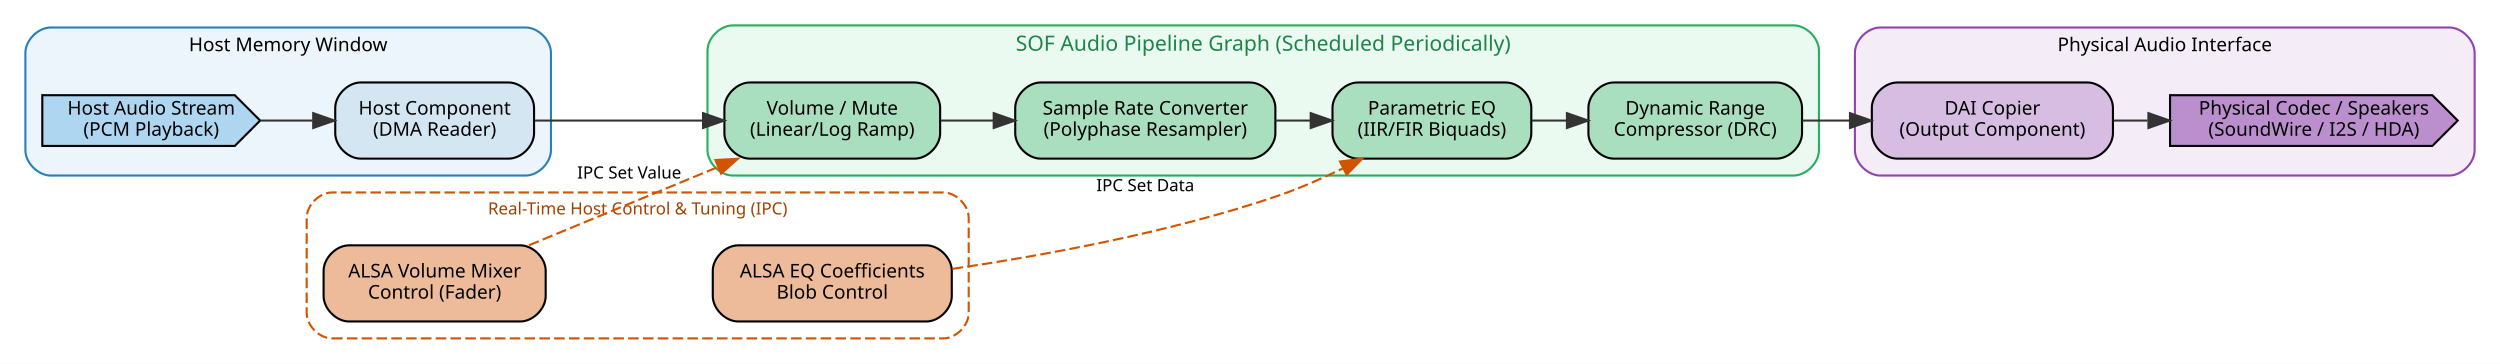
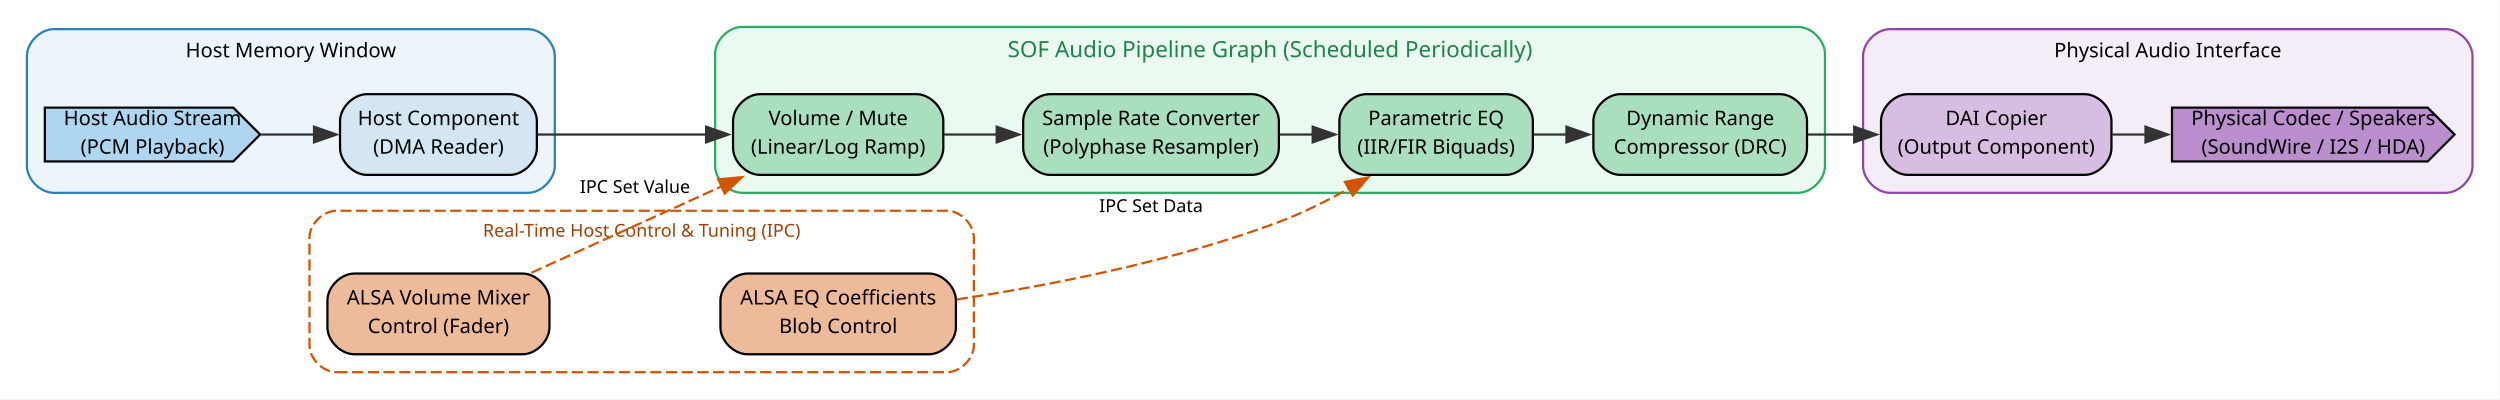
- <svg xmlns="http://www.w3.org/2000/svg" width="1182pt" height="172pt" viewBox="0.00 0.00 1182.00 172.00">
-   <g id="graph0" class="graph" transform="scale(1 1) rotate(0) translate(4 168)">
-     <polygon fill="white" stroke="transparent" points="-4,4 -4,-168 1178,-168 1178,4 -4,4" />
+ <svg xmlns="http://www.w3.org/2000/svg" width="1115pt" height="178pt" viewBox="0.00 0.00 1115.00 178.00">
+   <g id="graph0" class="graph" transform="scale(1 1) rotate(0) translate(4 174)">
+     <polygon fill="white" stroke="none" points="-4,4 -4,-174 1110.74,-174 1110.74,4 -4,4" />
    <g id="clust1" class="cluster">
-       <path fill="#ebf5fb" stroke="#2980b9" d="M20,-85C20,-85 244.5,-85 244.5,-85 250.5,-85 256.5,-91 256.5,-97 256.5,-97 256.5,-143 256.5,-143 256.5,-149 250.5,-155 244.5,-155 244.5,-155 20,-155 20,-155 14,-155 8,-149 8,-143 8,-143 8,-97 8,-97 8,-91 14,-85 20,-85" />
-       <text text-anchor="middle" x="132.25" y="-143.8" font-family="Verdana-Bold" font-size="9.00">Host Memory Window</text>
+       <path fill="#ebf5fb" stroke="#2980b9" d="M20,-88C20,-88 231.44,-88 231.44,-88 237.44,-88 243.44,-94 243.44,-100 243.44,-100 243.44,-149 243.44,-149 243.44,-155 237.44,-161 231.44,-161 231.44,-161 20,-161 20,-161 14,-161 8,-155 8,-149 8,-149 8,-100 8,-100 8,-94 14,-88 20,-88" />
+       <text xml:space="preserve" text-anchor="middle" x="125.72" y="-148.45" font-family="Verdana-Bold" font-size="9.00">Host Memory Window</text>
    </g>
    <g id="clust2" class="cluster">
-       <path fill="#eafaf1" stroke="#27ae60" d="M342.5,-85C342.5,-85 844,-85 844,-85 850,-85 856,-91 856,-97 856,-97 856,-144 856,-144 856,-150 850,-156 844,-156 844,-156 342.5,-156 342.5,-156 336.5,-156 330.5,-150 330.5,-144 330.5,-144 330.5,-97 330.5,-97 330.5,-91 336.5,-85 342.5,-85" />
-       <text text-anchor="middle" x="593.25" y="-144" font-family="Verdana-Bold" font-size="10.00" fill="#1e8449">SOF Audio Pipeline Graph (Scheduled Periodically)</text>
+       <path fill="#eafaf1" stroke="#27ae60" d="M326.94,-88C326.94,-88 797.93,-88 797.93,-88 803.93,-88 809.93,-94 809.93,-100 809.93,-100 809.93,-150 809.93,-150 809.93,-156 803.93,-162 797.93,-162 797.93,-162 326.94,-162 326.94,-162 320.94,-162 314.94,-156 314.94,-150 314.94,-150 314.94,-100 314.94,-100 314.94,-94 320.94,-88 326.94,-88" />
+       <text xml:space="preserve" text-anchor="middle" x="562.43" y="-148.5" font-family="Verdana-Bold" font-size="10.00" fill="#1e8449">SOF Audio Pipeline Graph (Scheduled Periodically)</text>
    </g>
    <g id="clust3" class="cluster">
-       <path fill="#f4ecf7" stroke="#8e44ad" d="M885,-85C885,-85 1154,-85 1154,-85 1160,-85 1166,-91 1166,-97 1166,-97 1166,-143 1166,-143 1166,-149 1160,-155 1154,-155 1154,-155 885,-155 885,-155 879,-155 873,-149 873,-143 873,-143 873,-97 873,-97 873,-91 879,-85 885,-85" />
-       <text text-anchor="middle" x="1019.5" y="-143.8" font-family="Verdana-Bold" font-size="9.00">Physical Audio Interface</text>
+       <path fill="#f4ecf7" stroke="#8e44ad" d="M838.93,-88C838.93,-88 1086.74,-88 1086.74,-88 1092.74,-88 1098.74,-94 1098.74,-100 1098.74,-100 1098.74,-149 1098.74,-149 1098.74,-155 1092.74,-161 1086.74,-161 1086.74,-161 838.93,-161 838.93,-161 832.93,-161 826.93,-155 826.93,-149 826.93,-149 826.93,-100 826.93,-100 826.93,-94 832.93,-88 838.93,-88" />
+       <text xml:space="preserve" text-anchor="middle" x="962.84" y="-148.45" font-family="Verdana-Bold" font-size="9.00">Physical Audio Interface</text>
    </g>
    <g id="clust4" class="cluster">
-       <path fill="none" stroke="#d35400" stroke-dasharray="5,2" d="M153,-8C153,-8 442,-8 442,-8 448,-8 454,-14 454,-20 454,-20 454,-65 454,-65 454,-71 448,-77 442,-77 442,-77 153,-77 153,-77 147,-77 141,-71 141,-65 141,-65 141,-20 141,-20 141,-14 147,-8 153,-8" />
-       <text text-anchor="middle" x="297.5" y="-66.6" font-family="Verdana-Bold" font-size="8.00" fill="#a04000">Real-Time Host Control &amp; Tuning (IPC)</text>
+       <path fill="none" stroke="#d35400" stroke-dasharray="5,2" d="M146.03,-8C146.03,-8 418.34,-8 418.34,-8 424.34,-8 430.34,-14 430.34,-20 430.34,-20 430.34,-68 430.34,-68 430.34,-74 424.34,-80 418.34,-80 418.34,-80 146.03,-80 146.03,-80 140.03,-80 134.03,-74 134.03,-68 134.03,-68 134.03,-20 134.03,-20 134.03,-14 140.03,-8 146.03,-8" />
+       <text xml:space="preserve" text-anchor="middle" x="282.19" y="-68.4" font-family="Verdana-Bold" font-size="8.00" fill="#a04000">Real-Time Host Control &amp; Tuning (IPC)</text>
    </g>
    <g id="node1" class="node">
-       <polygon fill="#aed6f1" stroke="black" points="107,-123 16,-123 16,-99 107,-99 119,-111 107,-123" />
-       <text text-anchor="middle" x="67.5" y="-113.8" font-family="verdana" font-size="9.00">Host Audio Stream</text>
-       <text text-anchor="middle" x="67.5" y="-103.8" font-family="verdana" font-size="9.00">(PCM Playback)</text>
+       <polygon fill="#aed6f1" stroke="black" points="100.03,-126 16,-126 16,-102 100.03,-102 112.03,-114 100.03,-126" />
+       <text xml:space="preserve" text-anchor="middle" x="64.02" y="-118.2" font-family="verdana" font-size="9.00">Host Audio Stream</text>
+       <text xml:space="preserve" text-anchor="middle" x="64.02" y="-105.45" font-family="verdana" font-size="9.00">(PCM Playback)</text>
    </g>
    <g id="node2" class="node">
-       <path fill="#d4e6f1" stroke="black" d="M236.5,-129C236.5,-129 166.5,-129 166.5,-129 160.5,-129 154.5,-123 154.5,-117 154.5,-117 154.5,-105 154.5,-105 154.5,-99 160.5,-93 166.5,-93 166.5,-93 236.5,-93 236.5,-93 242.5,-93 248.5,-99 248.5,-105 248.5,-105 248.5,-117 248.5,-117 248.5,-123 242.5,-129 236.5,-129" />
-       <text text-anchor="middle" x="201.5" y="-113.8" font-family="verdana" font-size="9.00">Host Component</text>
-       <text text-anchor="middle" x="201.5" y="-103.8" font-family="verdana" font-size="9.00">(DMA Reader)</text>
+       <path fill="#d4e6f1" stroke="black" d="M223.44,-132C223.44,-132 159.66,-132 159.66,-132 153.66,-132 147.66,-126 147.66,-120 147.66,-120 147.66,-108 147.66,-108 147.66,-102 153.66,-96 159.66,-96 159.66,-96 223.44,-96 223.44,-96 229.44,-96 235.44,-102 235.44,-108 235.44,-108 235.44,-120 235.44,-120 235.44,-126 229.44,-132 223.44,-132" />
+       <text xml:space="preserve" text-anchor="middle" x="191.55" y="-118.2" font-family="verdana" font-size="9.00">Host Component</text>
+       <text xml:space="preserve" text-anchor="middle" x="191.55" y="-105.45" font-family="verdana" font-size="9.00">(DMA Reader)</text>
    </g>
    <g id="edge1" class="edge">
-       <path fill="none" stroke="#333333" d="M119.16,-111C127.23,-111 135.64,-111 143.84,-111" />
-       <polygon fill="#333333" stroke="#333333" points="144.09,-114.5 154.09,-111 144.09,-107.5 144.09,-114.5" />
+       <path fill="none" stroke="#333333" d="M112.47,-114C120.22,-114 128.29,-114 136.18,-114" />
+       <polygon fill="#333333" stroke="#333333" points="136.05,-117.5 146.05,-114 136.05,-110.5 136.05,-117.5" />
    </g>
    <g id="node3" class="node">
-       <path fill="#a9dfbf" stroke="black" d="M428.5,-129C428.5,-129 350.5,-129 350.5,-129 344.5,-129 338.5,-123 338.5,-117 338.5,-117 338.5,-105 338.5,-105 338.5,-99 344.5,-93 350.5,-93 350.5,-93 428.5,-93 428.5,-93 434.5,-93 440.5,-99 440.5,-105 440.5,-105 440.5,-117 440.5,-117 440.5,-123 434.5,-129 428.5,-129" />
-       <text text-anchor="middle" x="389.5" y="-113.8" font-family="verdana" font-size="9.00">Volume / Mute</text>
-       <text text-anchor="middle" x="389.5" y="-103.8" font-family="verdana" font-size="9.00">(Linear/Log Ramp)</text>
+       <path fill="#a9dfbf" stroke="black" d="M404.72,-132C404.72,-132 334.94,-132 334.94,-132 328.94,-132 322.94,-126 322.94,-120 322.94,-120 322.94,-108 322.94,-108 322.94,-102 328.94,-96 334.94,-96 334.94,-96 404.72,-96 404.72,-96 410.72,-96 416.72,-102 416.72,-108 416.72,-108 416.72,-120 416.72,-120 416.72,-126 410.72,-132 404.72,-132" />
+       <text xml:space="preserve" text-anchor="middle" x="369.83" y="-118.2" font-family="verdana" font-size="9.00">Volume / Mute</text>
+       <text xml:space="preserve" text-anchor="middle" x="369.83" y="-105.45" font-family="verdana" font-size="9.00">(Linear/Log Ramp)</text>
    </g>
    <g id="edge6" class="edge">
-       <path fill="none" stroke="#333333" d="M248.96,-111C272.99,-111 302.61,-111 328.37,-111" />
-       <polygon fill="#333333" stroke="#333333" points="328.4,-114.5 338.4,-111 328.4,-107.5 328.4,-114.5" />
+       <path fill="none" stroke="#333333" d="M235.67,-114C258.37,-114 286.52,-114 311.08,-114" />
+       <polygon fill="#333333" stroke="#333333" points="310.93,-117.5 320.93,-114 310.93,-110.5 310.93,-117.5" />
    </g>
    <g id="node4" class="node">
-       <path fill="#a9dfbf" stroke="black" d="M587,-129C587,-129 488,-129 488,-129 482,-129 476,-123 476,-117 476,-117 476,-105 476,-105 476,-99 482,-93 488,-93 488,-93 587,-93 587,-93 593,-93 599,-99 599,-105 599,-105 599,-117 599,-117 599,-123 593,-129 587,-129" />
-       <text text-anchor="middle" x="537.5" y="-113.8" font-family="verdana" font-size="9.00">Sample Rate Converter</text>
-       <text text-anchor="middle" x="537.5" y="-103.8" font-family="verdana" font-size="9.00">(Polyphase Resampler)</text>
+       <path fill="#a9dfbf" stroke="black" d="M554.37,-132C554.37,-132 464.34,-132 464.34,-132 458.34,-132 452.34,-126 452.34,-120 452.34,-120 452.34,-108 452.34,-108 452.34,-102 458.34,-96 464.34,-96 464.34,-96 554.37,-96 554.37,-96 560.37,-96 566.37,-102 566.37,-108 566.37,-108 566.37,-120 566.37,-120 566.37,-126 560.37,-132 554.37,-132" />
+       <text xml:space="preserve" text-anchor="middle" x="509.36" y="-118.2" font-family="verdana" font-size="9.00">Sample Rate Converter</text>
+       <text xml:space="preserve" text-anchor="middle" x="509.36" y="-105.45" font-family="verdana" font-size="9.00">(Polyphase Resampler)</text>
    </g>
    <g id="edge2" class="edge">
-       <path fill="none" stroke="#333333" d="M440.74,-111C448.78,-111 457.22,-111 465.63,-111" />
-       <polygon fill="#333333" stroke="#333333" points="465.83,-114.5 475.83,-111 465.83,-107.5 465.83,-114.5" />
+       <path fill="none" stroke="#333333" d="M417,-114C424.64,-114 432.7,-114 440.73,-114" />
+       <polygon fill="#333333" stroke="#333333" points="440.52,-117.5 450.52,-114 440.52,-110.5 440.52,-117.5" />
    </g>
    <g id="node5" class="node">
-       <path fill="#a9dfbf" stroke="black" d="M708,-129C708,-129 638,-129 638,-129 632,-129 626,-123 626,-117 626,-117 626,-105 626,-105 626,-99 632,-93 638,-93 638,-93 708,-93 708,-93 714,-93 720,-99 720,-105 720,-105 720,-117 720,-117 720,-123 714,-129 708,-129" />
-       <text text-anchor="middle" x="673" y="-113.8" font-family="verdana" font-size="9.00">Parametric EQ</text>
-       <text text-anchor="middle" x="673" y="-103.8" font-family="verdana" font-size="9.00">(IIR/FIR Biquads)</text>
+       <path fill="#a9dfbf" stroke="black" d="M667.65,-132C667.65,-132 605.37,-132 605.37,-132 599.37,-132 593.37,-126 593.37,-120 593.37,-120 593.37,-108 593.37,-108 593.37,-102 599.37,-96 605.37,-96 605.37,-96 667.65,-96 667.65,-96 673.65,-96 679.65,-102 679.65,-108 679.65,-108 679.65,-120 679.65,-120 679.65,-126 673.65,-132 667.65,-132" />
+       <text xml:space="preserve" text-anchor="middle" x="636.51" y="-118.2" font-family="verdana" font-size="9.00">Parametric EQ</text>
+       <text xml:space="preserve" text-anchor="middle" x="636.51" y="-105.45" font-family="verdana" font-size="9.00">(IIR/FIR Biquads)</text>
    </g>
    <g id="edge3" class="edge">
-       <path fill="none" stroke="#333333" d="M599,-111C604.47,-111 609.99,-111 615.42,-111" />
-       <polygon fill="#333333" stroke="#333333" points="615.71,-114.5 625.71,-111 615.71,-107.5 615.71,-114.5" />
+       <path fill="none" stroke="#333333" d="M566.71,-114C571.67,-114 576.69,-114 581.63,-114" />
+       <polygon fill="#333333" stroke="#333333" points="581.46,-117.5 591.46,-114 581.46,-110.5 581.46,-117.5" />
    </g>
    <g id="node6" class="node">
-       <path fill="#a9dfbf" stroke="black" d="M836,-129C836,-129 759,-129 759,-129 753,-129 747,-123 747,-117 747,-117 747,-105 747,-105 747,-99 753,-93 759,-93 759,-93 836,-93 836,-93 842,-93 848,-99 848,-105 848,-105 848,-117 848,-117 848,-123 842,-129 836,-129" />
-       <text text-anchor="middle" x="797.5" y="-113.8" font-family="verdana" font-size="9.00">Dynamic Range</text>
-       <text text-anchor="middle" x="797.5" y="-103.8" font-family="verdana" font-size="9.00">Compressor (DRC)</text>
+       <path fill="#a9dfbf" stroke="black" d="M789.93,-132C789.93,-132 718.65,-132 718.65,-132 712.65,-132 706.65,-126 706.65,-120 706.65,-120 706.65,-108 706.65,-108 706.65,-102 712.65,-96 718.65,-96 718.65,-96 789.93,-96 789.93,-96 795.93,-96 801.93,-102 801.93,-108 801.93,-108 801.93,-120 801.93,-120 801.93,-126 795.93,-132 789.93,-132" />
+       <text xml:space="preserve" text-anchor="middle" x="754.29" y="-118.2" font-family="verdana" font-size="9.00">Dynamic Range</text>
+       <text xml:space="preserve" text-anchor="middle" x="754.29" y="-105.45" font-family="verdana" font-size="9.00">Compressor (DRC)</text>
    </g>
    <g id="edge4" class="edge">
-       <path fill="none" stroke="#333333" d="M720.31,-111C725.6,-111 731.04,-111 736.47,-111" />
-       <polygon fill="#333333" stroke="#333333" points="736.85,-114.5 746.85,-111 736.85,-107.5 736.85,-114.5" />
+       <path fill="none" stroke="#333333" d="M679.96,-114C684.76,-114 689.7,-114 694.65,-114" />
+       <polygon fill="#333333" stroke="#333333" points="694.64,-117.5 704.64,-114 694.64,-110.5 694.64,-117.5" />
    </g>
    <g id="node7" class="node">
-       <path fill="#d7bde2" stroke="black" d="M983,-129C983,-129 893,-129 893,-129 887,-129 881,-123 881,-117 881,-117 881,-105 881,-105 881,-99 887,-93 893,-93 893,-93 983,-93 983,-93 989,-93 995,-99 995,-105 995,-105 995,-117 995,-117 995,-123 989,-129 983,-129" />
-       <text text-anchor="middle" x="938" y="-113.8" font-family="verdana" font-size="9.00">DAI Copier</text>
-       <text text-anchor="middle" x="938" y="-103.8" font-family="verdana" font-size="9.00">(Output Component)</text>
+       <path fill="#d7bde2" stroke="black" d="M925.71,-132C925.71,-132 846.93,-132 846.93,-132 840.93,-132 834.93,-126 834.93,-120 834.93,-120 834.93,-108 834.93,-108 834.93,-102 840.93,-96 846.93,-96 846.93,-96 925.71,-96 925.71,-96 931.71,-96 937.71,-102 937.71,-108 937.71,-108 937.71,-120 937.71,-120 937.71,-126 931.71,-132 925.71,-132" />
+       <text xml:space="preserve" text-anchor="middle" x="886.32" y="-118.2" font-family="verdana" font-size="9.00">DAI Copier</text>
+       <text xml:space="preserve" text-anchor="middle" x="886.32" y="-105.45" font-family="verdana" font-size="9.00">(Output Component)</text>
    </g>
    <g id="edge7" class="edge">
-       <path fill="none" stroke="#333333" d="M848.11,-111C855.37,-111 862.94,-111 870.47,-111" />
-       <polygon fill="#333333" stroke="#333333" points="870.67,-114.5 880.67,-111 870.67,-107.5 870.67,-114.5" />
+       <path fill="none" stroke="#333333" d="M802.23,-114C809.03,-114 816.1,-114 823.14,-114" />
+       <polygon fill="#333333" stroke="#333333" points="822.97,-117.5 832.97,-114 822.97,-110.5 822.97,-117.5" />
    </g>
    <g id="node8" class="node">
-       <polygon fill="#bb8fce" stroke="black" points="1146,-123 1022,-123 1022,-99 1146,-99 1158,-111 1146,-123" />
-       <text text-anchor="middle" x="1090" y="-113.8" font-family="verdana" font-size="9.00">Physical Codec / Speakers</text>
-       <text text-anchor="middle" x="1090" y="-103.8" font-family="verdana" font-size="9.00">(SoundWire / I2S / HDA)</text>
+       <polygon fill="#bb8fce" stroke="black" points="1078.74,-126 964.71,-126 964.71,-102 1078.74,-102 1090.74,-114 1078.74,-126" />
+       <text xml:space="preserve" text-anchor="middle" x="1027.72" y="-118.2" font-family="verdana" font-size="9.00">Physical Codec / Speakers</text>
+       <text xml:space="preserve" text-anchor="middle" x="1027.72" y="-105.45" font-family="verdana" font-size="9.00">(SoundWire / I2S / HDA)</text>
    </g>
    <g id="edge5" class="edge">
-       <path fill="none" stroke="#333333" d="M995.28,-111C1000.55,-111 1005.95,-111 1011.37,-111" />
-       <polygon fill="#333333" stroke="#333333" points="1011.78,-114.5 1021.78,-111 1011.78,-107.5 1011.78,-114.5" />
+       <path fill="none" stroke="#333333" d="M938.04,-114C942.99,-114 948.08,-114 953.2,-114" />
+       <polygon fill="#333333" stroke="#333333" points="952.89,-117.5 962.89,-114 952.89,-110.5 952.89,-117.5" />
    </g>
    <g id="node9" class="node">
-       <path fill="#edbb99" stroke="black" d="M242,-52C242,-52 161,-52 161,-52 155,-52 149,-46 149,-40 149,-40 149,-28 149,-28 149,-22 155,-16 161,-16 161,-16 242,-16 242,-16 248,-16 254,-22 254,-28 254,-28 254,-40 254,-40 254,-46 248,-52 242,-52" />
-       <text text-anchor="middle" x="201.5" y="-36.8" font-family="verdana" font-size="9.00">ALSA Volume Mixer</text>
-       <text text-anchor="middle" x="201.5" y="-26.8" font-family="verdana" font-size="9.00">Control (Fader)</text>
+       <path fill="#edbb99" stroke="black" d="M229.06,-52C229.06,-52 154.03,-52 154.03,-52 148.03,-52 142.03,-46 142.03,-40 142.03,-40 142.03,-28 142.03,-28 142.03,-22 148.03,-16 154.03,-16 154.03,-16 229.06,-16 229.06,-16 235.06,-16 241.06,-22 241.06,-28 241.06,-28 241.06,-40 241.06,-40 241.06,-46 235.06,-52 229.06,-52" />
+       <text xml:space="preserve" text-anchor="middle" x="191.55" y="-38.2" font-family="verdana" font-size="9.00">ALSA Volume Mixer</text>
+       <text xml:space="preserve" text-anchor="middle" x="191.55" y="-25.45" font-family="verdana" font-size="9.00">Control (Fader)</text>
    </g>
    <g id="edge9" class="edge">
-       <path fill="none" stroke="#d35400" stroke-dasharray="5,2" d="M246.11,-52.05C272.83,-63.12 307.22,-77.35 335.5,-89.06" />
-       <polygon fill="#d35400" stroke="#d35400" points="334.26,-92.34 344.84,-92.93 336.94,-85.87 334.26,-92.34" />
-       <text text-anchor="middle" x="293.5" y="-83.6" font-family="verdana" font-size="8.00">IPC Set Value</text>
+       <path fill="none" stroke="#d35400" stroke-dasharray="5,2" d="M232.99,-52.35C258.2,-63.8 290.87,-78.62 317.85,-90.87" />
+       <polygon fill="#d35400" stroke="#d35400" points="316.34,-94.02 326.89,-94.97 319.23,-87.65 316.34,-94.02" />
+       <text xml:space="preserve" text-anchor="middle" x="279.19" y="-87.92" font-family="verdana" font-size="8.00">IPC Set Value</text>
    </g>
    <g id="node10" class="node">
-       <path fill="#edbb99" stroke="black" d="M434,-52C434,-52 345,-52 345,-52 339,-52 333,-46 333,-40 333,-40 333,-28 333,-28 333,-22 339,-16 345,-16 345,-16 434,-16 434,-16 440,-16 446,-22 446,-28 446,-28 446,-40 446,-40 446,-46 440,-52 434,-52" />
-       <text text-anchor="middle" x="389.5" y="-36.8" font-family="verdana" font-size="9.00">ALSA EQ Coefficients</text>
-       <text text-anchor="middle" x="389.5" y="-26.8" font-family="verdana" font-size="9.00">Blob Control</text>
+       <path fill="#edbb99" stroke="black" d="M410.34,-52C410.34,-52 329.31,-52 329.31,-52 323.31,-52 317.31,-46 317.31,-40 317.31,-40 317.31,-28 317.31,-28 317.31,-22 323.31,-16 329.31,-16 329.31,-16 410.34,-16 410.34,-16 416.34,-16 422.34,-22 422.34,-28 422.34,-28 422.34,-40 422.34,-40 422.34,-46 416.34,-52 410.34,-52" />
+       <text xml:space="preserve" text-anchor="middle" x="369.83" y="-38.2" font-family="verdana" font-size="9.00">ALSA EQ Coefficients</text>
+       <text xml:space="preserve" text-anchor="middle" x="369.83" y="-25.45" font-family="verdana" font-size="9.00">Blob Control</text>
    </g>
    <g id="edge10" class="edge">
-       <path fill="none" stroke="#d35400" stroke-dasharray="5,2" d="M446.41,-40.9C489,-47.13 548.68,-57.98 599,-75 609.66,-78.61 620.75,-83.45 630.97,-88.42" />
-       <polygon fill="#d35400" stroke="#d35400" points="629.57,-91.63 640.08,-92.98 632.7,-85.37 629.57,-91.63" />
-       <text text-anchor="middle" x="537.5" y="-77.6" font-family="verdana" font-size="8.00">IPC Set Data</text>
+       <path fill="none" stroke="#d35400" stroke-dasharray="5,2" d="M422.69,-40.44C462.82,-46.48 519.3,-57.28 566.37,-75 576.9,-78.96 587.74,-84.37 597.63,-89.89" />
+       <polygon fill="#d35400" stroke="#d35400" points="595.82,-92.88 606.23,-94.87 599.33,-86.83 595.82,-92.88" />
+       <text xml:space="preserve" text-anchor="middle" x="509.36" y="-79.4" font-family="verdana" font-size="8.00">IPC Set Data</text>
    </g>
  </g>
</svg>
